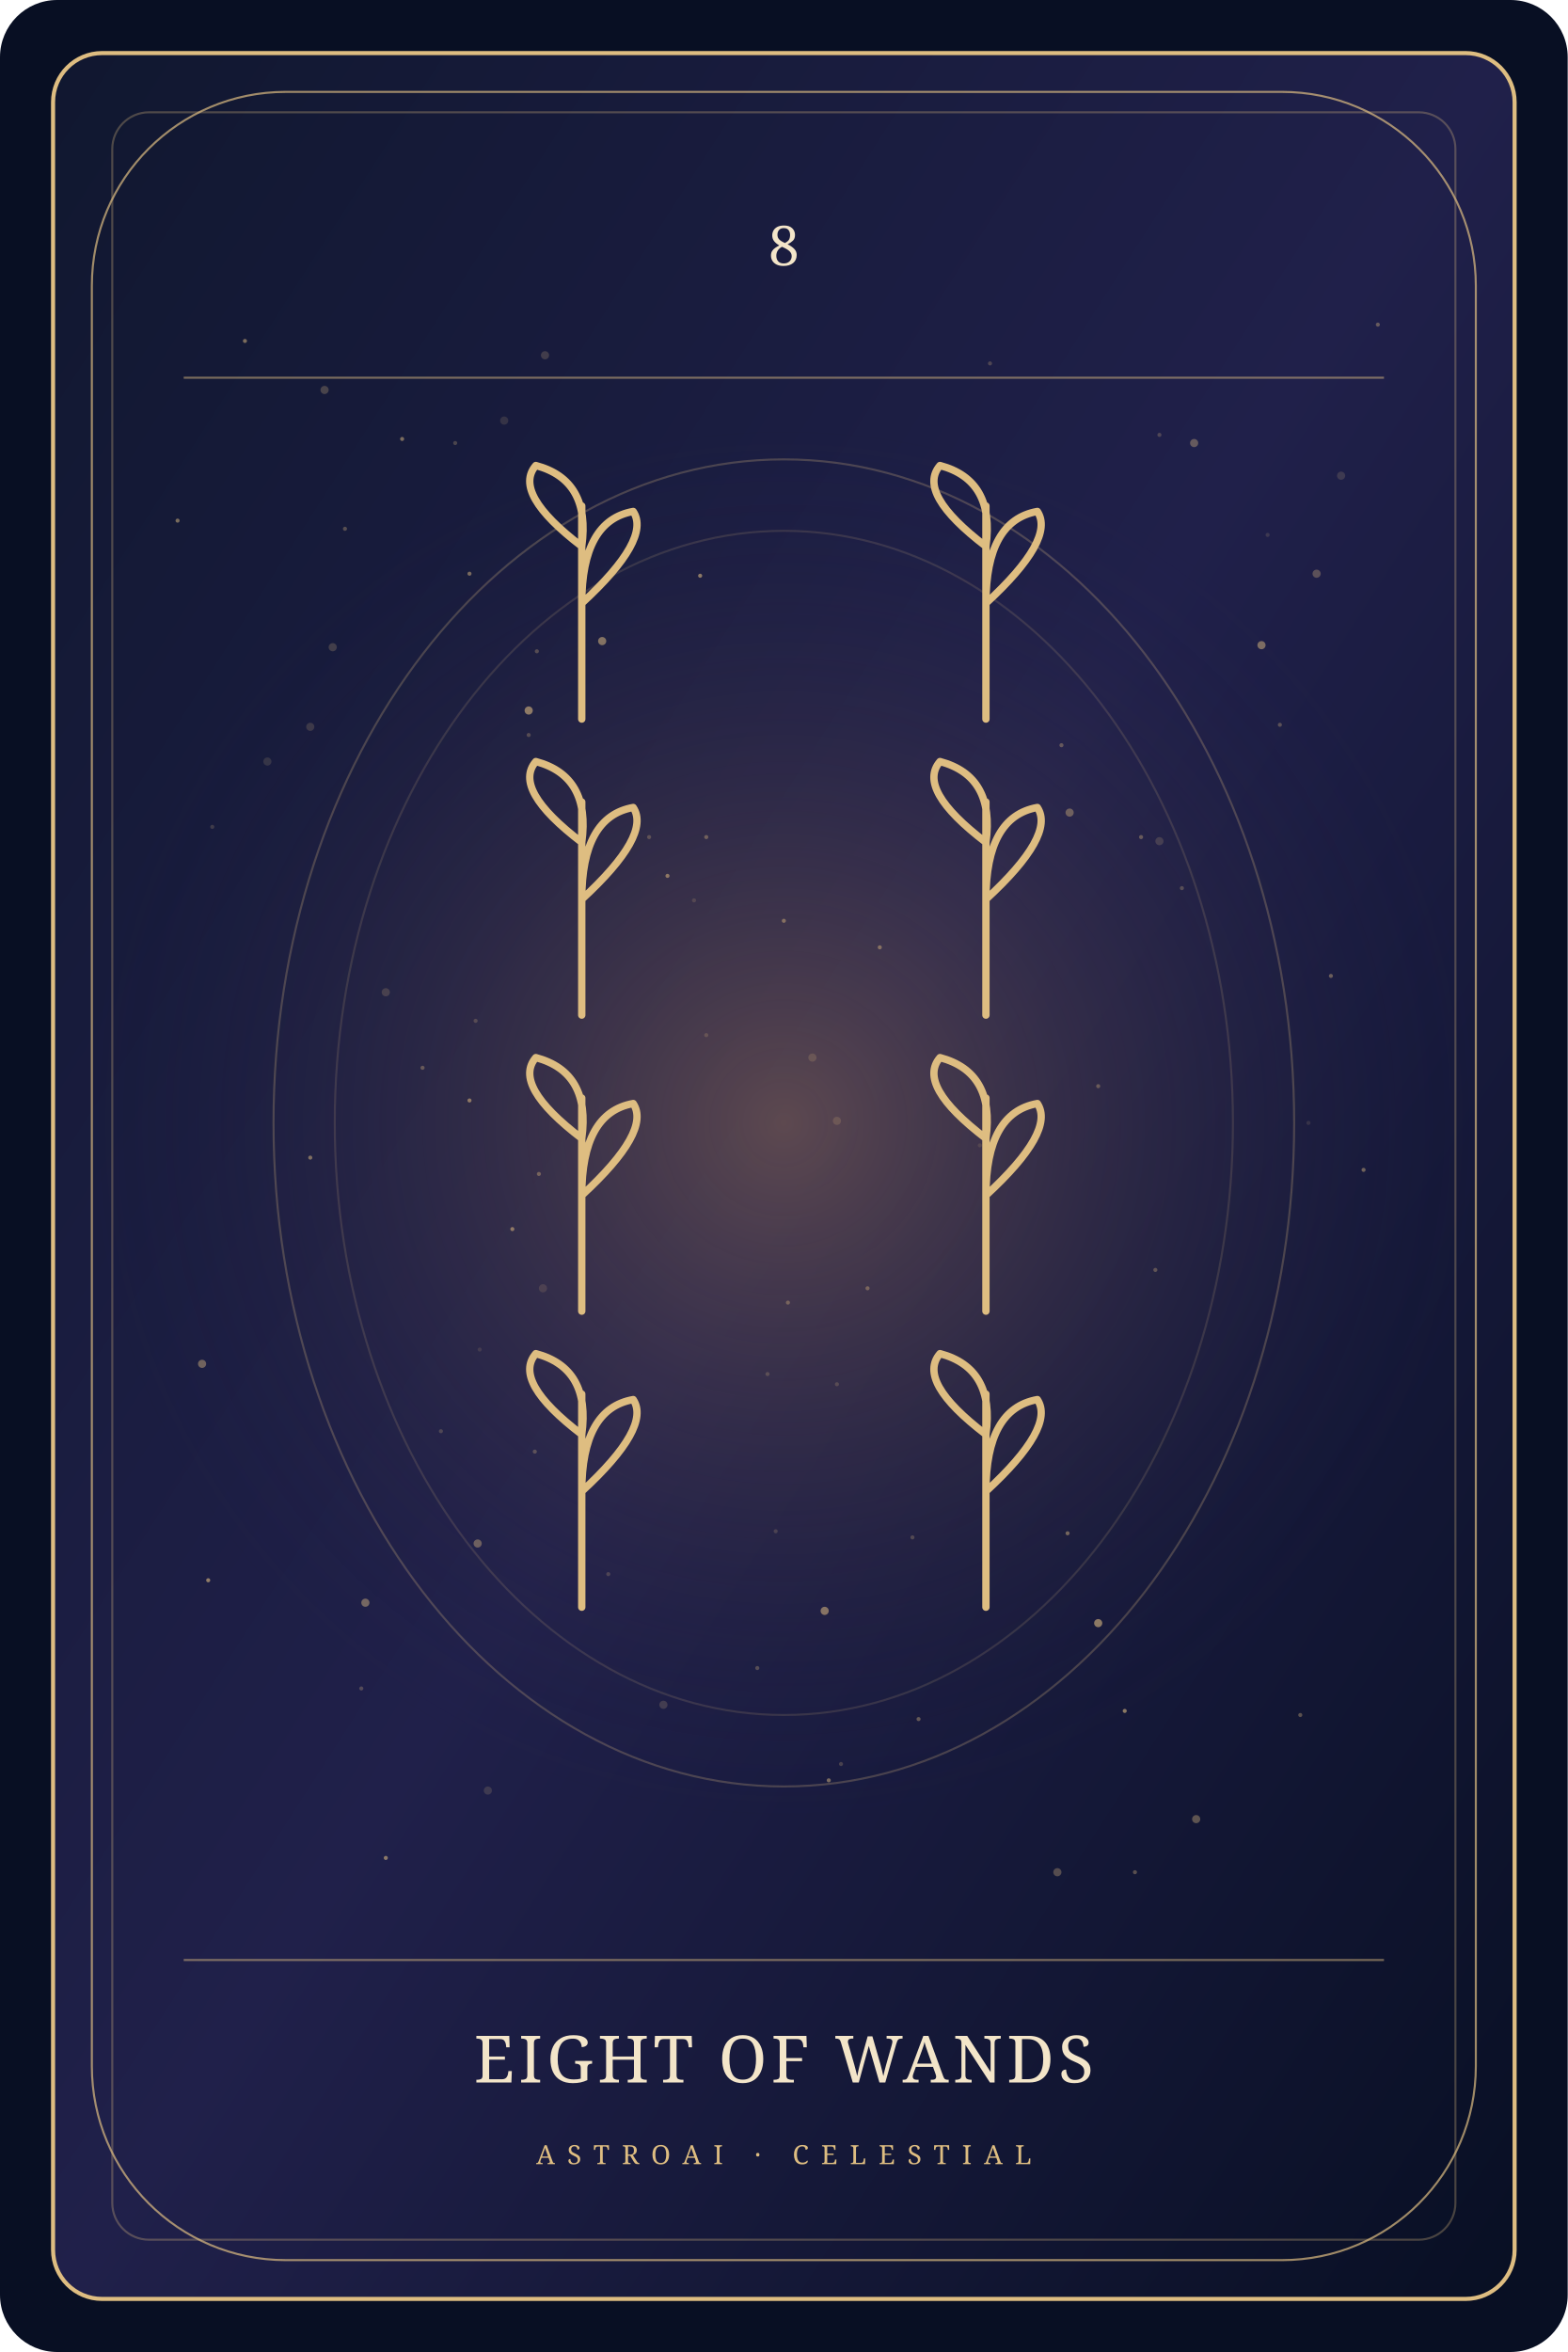
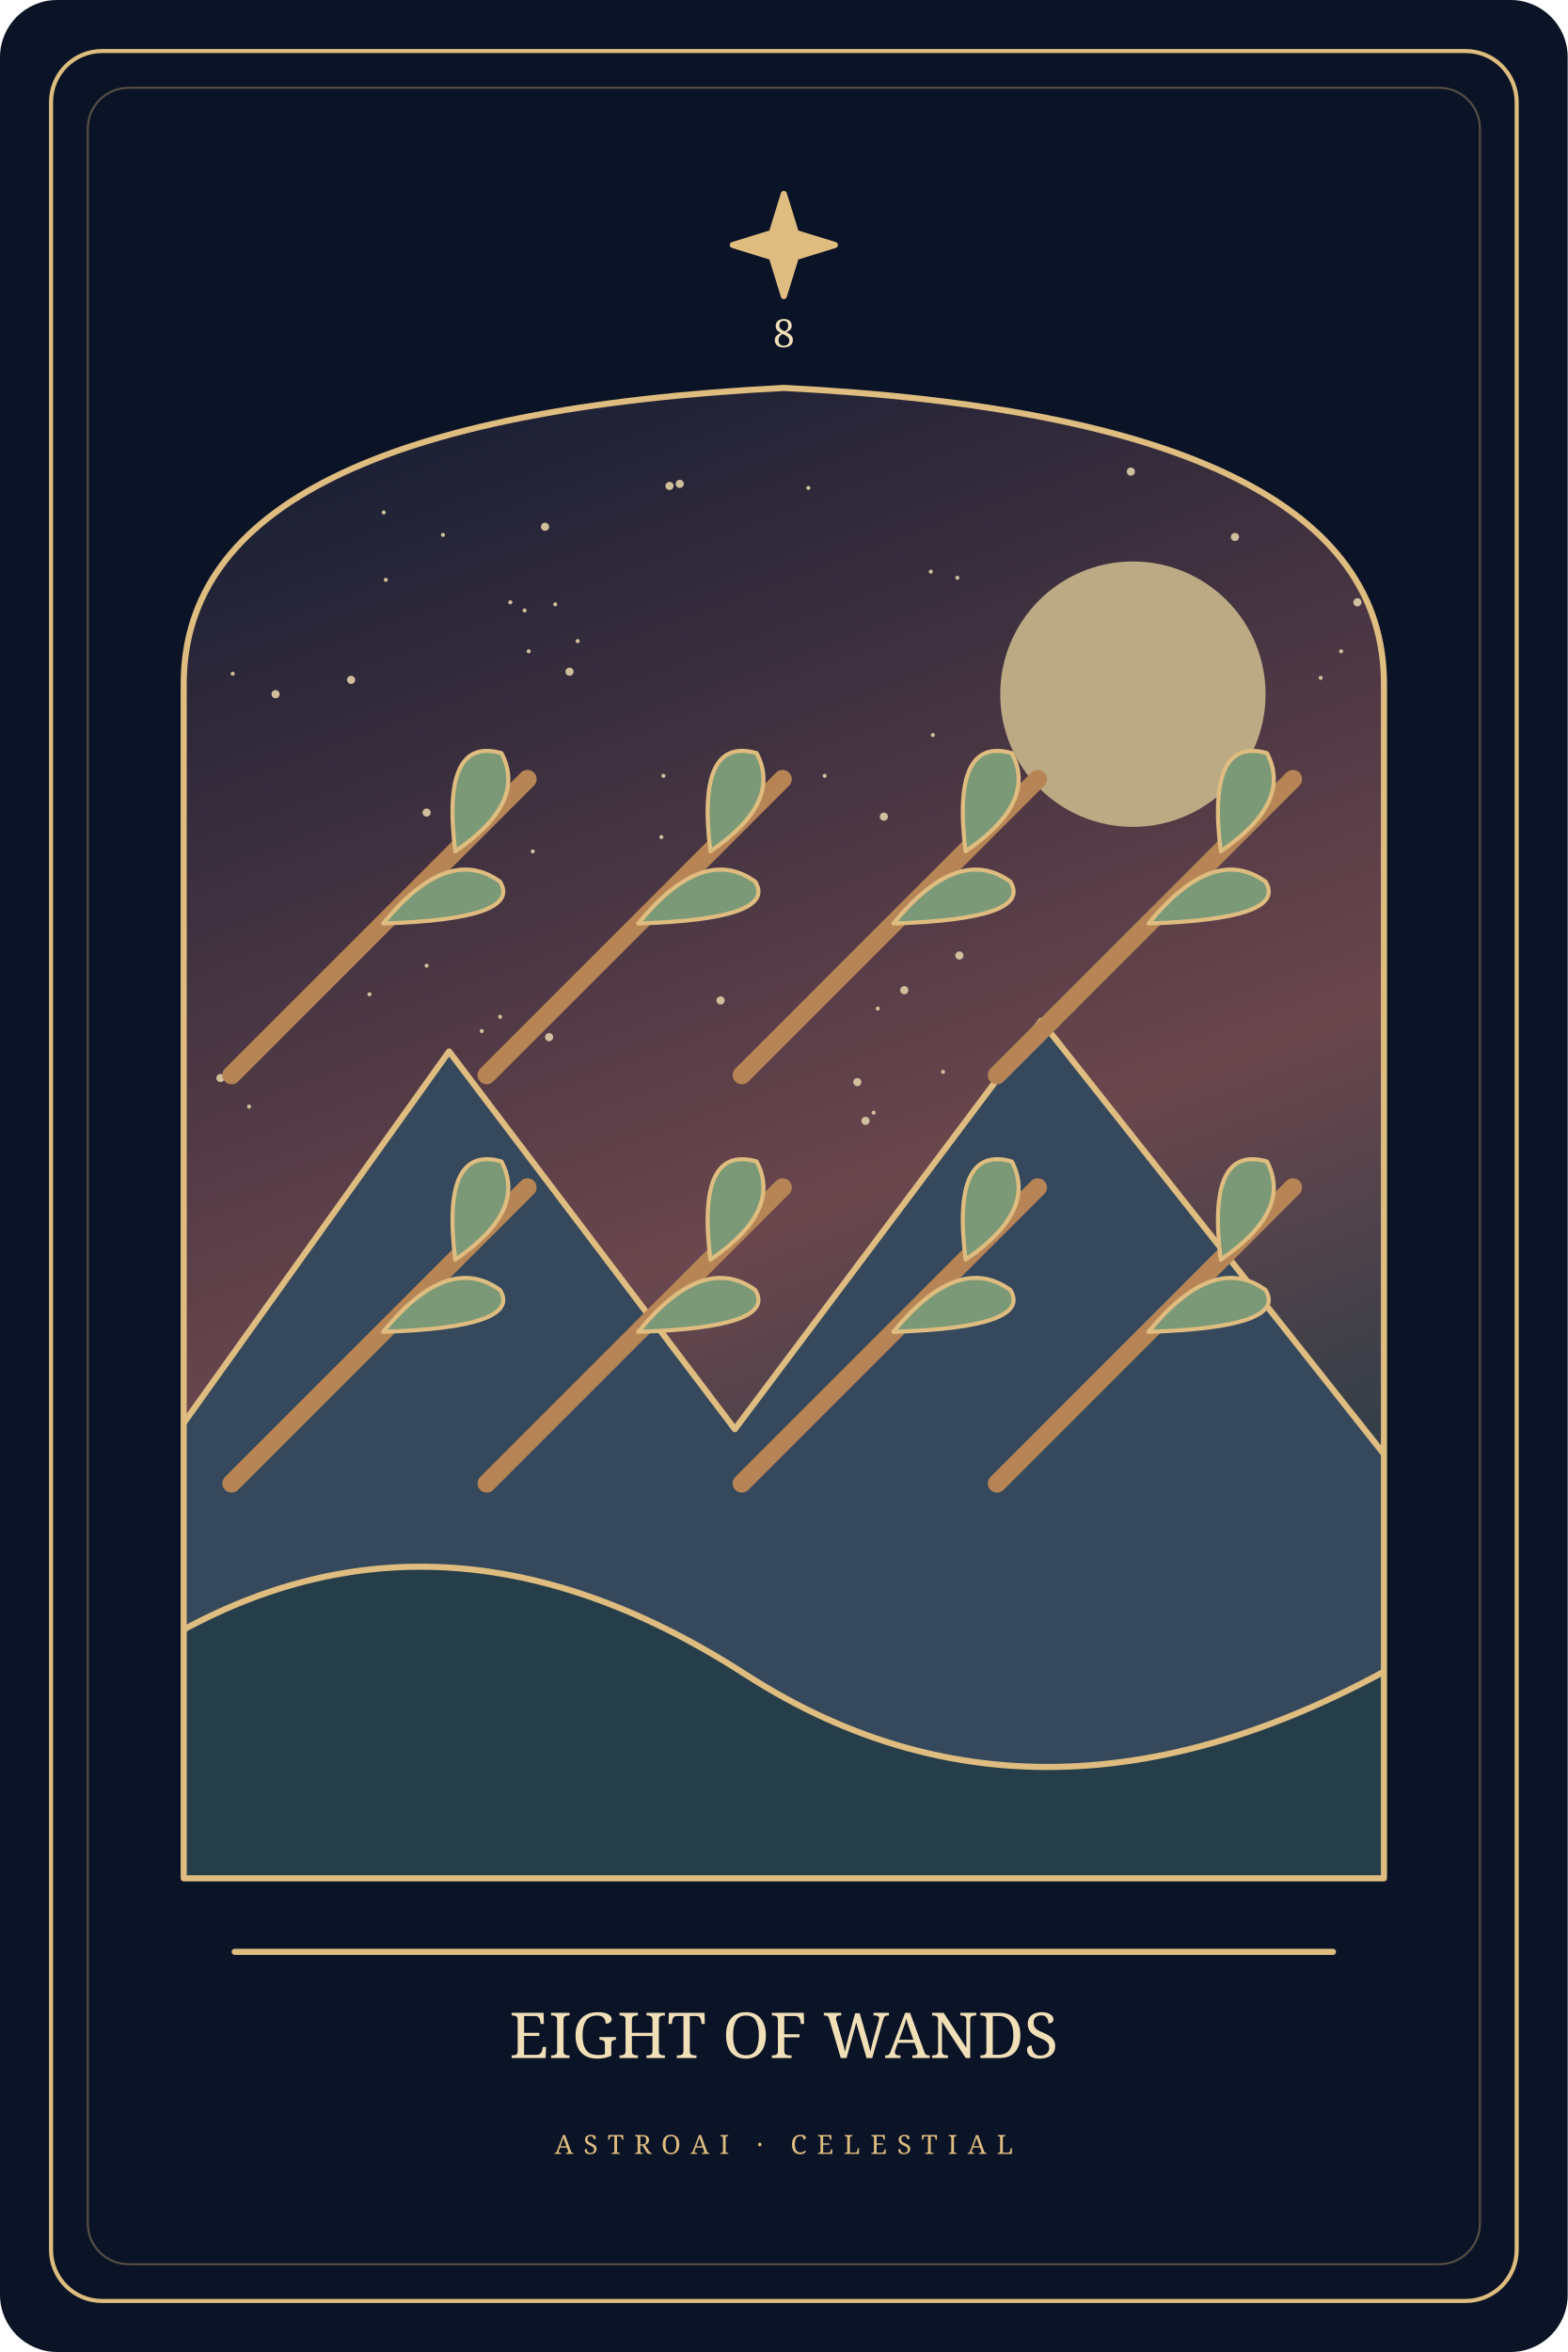
<svg xmlns="http://www.w3.org/2000/svg" width="768" height="1152" viewBox="0 0 768 1152" role="img" aria-label="Eight of Wands">
  <defs>
-     <linearGradient id="bg" x2="1" y2="1">
-       <stop stop-color="#10172f" />
-       <stop offset=".5" stop-color="#20204a" />
-       <stop offset="1" stop-color="#080f23" />
+     <linearGradient id="sky" x2=".3" y2="1">
+       <stop stop-color="#101a31" />
+       <stop offset=".65" stop-color="#6b464d" />
+       <stop offset="1" stop-color="#213c46" />
    </linearGradient>
-     <radialGradient id="halo">
-       <stop stop-color="#a77a57" stop-opacity=".45" />
-       <stop offset="1" stop-color="#20204a" stop-opacity="0" />
-     </radialGradient>
+     <linearGradient id="metal" x2="1" y2="1">
+       <stop stop-color="#f1dfb6" />
+       <stop offset="1" stop-color="#af8b51" />
+     </linearGradient>
+     <clipPath id="scene">
+       <path d="M90 920V335Q90 205 384 190Q678 205 678 335V920Z" />
+     </clipPath>
  </defs>
-   <rect width="768" height="1152" rx="28" fill="#080f23" />
-   <rect x="26" y="26" width="716" height="1100" rx="24" fill="url(#bg)" stroke="#debd81" stroke-width="2" />
-   <rect x="45" y="45" width="678" height="1062" rx="95" fill="none" stroke="#debd81" opacity=".7" />
-   <rect x="55" y="55" width="658" height="1042" rx="18" fill="none" stroke="#debd81" opacity=".3" />
-   <g fill="#debd81">
-     <circle cx="152" cy="356" r="2" opacity="0.19" />
-     <circle cx="556" cy="917" r="1" opacity="0.34" />
-     <circle cx="524" cy="398" r="2" opacity="0.45" />
-     <circle cx="104" cy="405" r="1" opacity="0.20" />
-     <circle cx="627" cy="355" r="1" opacity="0.33" />
-     <circle cx="234" cy="756" r="2" opacity="0.44" />
-     <circle cx="404" cy="789" r="2" opacity="0.60" />
-     <circle cx="645" cy="281" r="2" opacity="0.32" />
-     <circle cx="538" cy="795" r="2" opacity="0.62" />
-     <circle cx="637" cy="840" r="1" opacity="0.35" />
-     <circle cx="410" cy="678" r="1" opacity="0.26" />
-     <circle cx="131" cy="373" r="2" opacity="0.16" />
-     <circle cx="259" cy="348" r="2" opacity="0.65" />
-     <circle cx="621" cy="262" r="1" opacity="0.16" />
-     <circle cx="585" cy="217" r="2" opacity="0.37" />
-     <circle cx="189" cy="910" r="1" opacity="0.56" />
-     <circle cx="189" cy="486" r="2" opacity="0.23" />
-     <circle cx="177" cy="827" r="1" opacity="0.27" />
-     <circle cx="197" cy="215" r="1" opacity="0.50" />
-     <circle cx="230" cy="281" r="1" opacity="0.50" />
-     <circle cx="384" cy="451" r="1" opacity="0.56" />
-     <circle cx="216" cy="701" r="1" opacity="0.26" />
-     <circle cx="480" cy="561" r="1" opacity="0.17" />
-     <circle cx="169" cy="259" r="1" opacity="0.32" />
-     <circle cx="657" cy="233" r="2" opacity="0.17" />
-     <circle cx="163" cy="317" r="2" opacity="0.22" />
-     <circle cx="247" cy="206" r="2" opacity="0.15" />
-     <circle cx="652" cy="478" r="1" opacity="0.43" />
-     <circle cx="675" cy="159" r="1" opacity="0.37" />
-     <circle cx="485" cy="178" r="1" opacity="0.25" />
-     <circle cx="579" cy="435" r="1" opacity="0.31" />
-     <circle cx="179" cy="785" r="2" opacity="0.47" />
-     <circle cx="223" cy="217" r="1" opacity="0.26" />
-     <circle cx="263" cy="319" r="1" opacity="0.32" />
-     <circle cx="346" cy="410" r="1" opacity="0.44" />
-     <circle cx="450" cy="842" r="1" opacity="0.40" />
-     <circle cx="398" cy="518" r="2" opacity="0.23" />
-     <circle cx="295" cy="314" r="2" opacity="0.58" />
-     <circle cx="668" cy="573" r="1" opacity="0.47" />
-     <circle cx="102" cy="774" r="1" opacity="0.60" />
-     <circle cx="518" cy="917" r="2" opacity="0.32" />
-     <circle cx="99" cy="668" r="2" opacity="0.45" />
-     <circle cx="566" cy="622" r="1" opacity="0.37" />
-     <circle cx="371" cy="817" r="1" opacity="0.32" />
-     <circle cx="262" cy="711" r="1" opacity="0.34" />
-     <circle cx="230" cy="539" r="1" opacity="0.65" />
-     <circle cx="412" cy="864" r="1" opacity="0.24" />
-     <circle cx="568" cy="412" r="2" opacity="0.21" />
-     <circle cx="239" cy="877" r="2" opacity="0.17" />
-     <circle cx="267" cy="174" r="2" opacity="0.21" />
-     <circle cx="325" cy="835" r="2" opacity="0.21" />
-     <circle cx="431" cy="464" r="1" opacity="0.57" />
-     <circle cx="327" cy="429" r="1" opacity="0.65" />
-     <circle cx="425" cy="631" r="1" opacity="0.46" />
-     <circle cx="559" cy="410" r="1" opacity="0.41" />
-     <circle cx="159" cy="191" r="2" opacity="0.26" />
-     <circle cx="266" cy="631" r="2" opacity="0.18" />
-     <circle cx="523" cy="751" r="1" opacity="0.50" />
-     <circle cx="641" cy="550" r="1" opacity="0.15" />
-     <circle cx="152" cy="567" r="1" opacity="0.56" />
-     <circle cx="343" cy="282" r="1" opacity="0.62" />
-     <circle cx="233" cy="500" r="1" opacity="0.28" />
-     <circle cx="251" cy="602" r="1" opacity="0.65" />
-     <circle cx="568" cy="213" r="1" opacity="0.25" />
-     <circle cx="259" cy="360" r="1" opacity="0.31" />
-     <circle cx="120" cy="167" r="1" opacity="0.51" />
-     <circle cx="520" cy="365" r="1" opacity="0.39" />
-     <circle cx="346" cy="507" r="1" opacity="0.25" />
-     <circle cx="376" cy="673" r="1" opacity="0.27" />
-     <circle cx="380" cy="750" r="1" opacity="0.23" />
-     <circle cx="207" cy="523" r="1" opacity="0.40" />
-     <circle cx="87" cy="255" r="1" opacity="0.50" />
-     <circle cx="264" cy="575" r="1" opacity="0.46" />
-     <circle cx="410" cy="549" r="2" opacity="0.23" />
-     <circle cx="318" cy="410" r="1" opacity="0.33" />
-     <circle cx="386" cy="638" r="1" opacity="0.43" />
-     <circle cx="406" cy="872" r="1" opacity="0.50" />
-     <circle cx="235" cy="661" r="1" opacity="0.16" />
-     <circle cx="447" cy="753" r="1" opacity="0.29" />
-     <circle cx="586" cy="891" r="2" opacity="0.37" />
-     <circle cx="298" cy="771" r="1" opacity="0.25" />
-     <circle cx="340" cy="441" r="1" opacity="0.21" />
-     <circle cx="551" cy="838" r="1" opacity="0.59" />
-     <circle cx="538" cy="532" r="1" opacity="0.40" />
-     <circle cx="618" cy="316" r="2" opacity="0.50" />
-   </g>
-   <circle cx="384" cy="550" r="340" fill="url(#halo)" />
-   <g fill="none" stroke="#debd81">
-     <ellipse cx="384" cy="550" rx="250" ry="325" opacity=".25" />
-     <ellipse cx="384" cy="550" rx="220" ry="290" opacity=".15" />
-     <path d="M90 960H678M90 185H678" opacity=".5" />
-   </g>
-   <g fill="none" stroke="#debd81" stroke-width="4" stroke-linecap="round" stroke-linejoin="round">
-     <g transform="translate(285,300) scale(0.9)">
-       <path d="M0 -58V58M0 -36Q-38 -65 -25 -80Q5 -72 0 -36M0 -5Q38 -40 28 -55Q0 -50 0 -5" />
+   <rect width="768" height="1152" rx="28" fill="#0b1427" />
+   <rect x="25" y="25" width="718" height="1102" rx="25" fill="none" stroke="#dfbc7f" stroke-width="2" />
+   <rect x="43" y="43" width="682" height="1066" rx="20" fill="none" stroke="#dfbc7f" stroke-opacity=".35" />
+   <g clip-path="url(#scene)">
+     <rect x="85" y="185" width="600" height="740" fill="url(#sky)" />
+     <circle cx="172" cy="333" r="2" fill="#cfbf9c" stroke="none" stroke-width="2" />
+     <circle cx="181" cy="487" r="1" fill="#cfbf9c" stroke="none" stroke-width="2" />
+     <circle cx="220" cy="423" r="1" fill="#cfbf9c" stroke="none" stroke-width="2" />
+     <circle cx="353" cy="490" r="2" fill="#cfbf9c" stroke="none" stroke-width="2" />
+     <circle cx="396" cy="239" r="1" fill="#cfbf9c" stroke="none" stroke-width="2" />
+     <circle cx="456" cy="280" r="1" fill="#cfbf9c" stroke="none" stroke-width="2" />
+     <circle cx="647" cy="332" r="1" fill="#cfbf9c" stroke="none" stroke-width="2" />
+     <circle cx="469" cy="283" r="1" fill="#cfbf9c" stroke="none" stroke-width="2" />
+     <circle cx="424" cy="549" r="2" fill="#cfbf9c" stroke="none" stroke-width="2" />
+     <circle cx="665" cy="295" r="2" fill="#cfbf9c" stroke="none" stroke-width="2" />
+     <circle cx="462" cy="525" r="1" fill="#cfbf9c" stroke="none" stroke-width="2" />
+     <circle cx="657" cy="319" r="1" fill="#cfbf9c" stroke="none" stroke-width="2" />
+     <circle cx="430" cy="494" r="1" fill="#cfbf9c" stroke="none" stroke-width="2" />
+     <circle cx="324" cy="410" r="1" fill="#cfbf9c" stroke="none" stroke-width="2" />
+     <circle cx="328" cy="238" r="2" fill="#cfbf9c" stroke="none" stroke-width="2" />
+     <circle cx="279" cy="329" r="2" fill="#cfbf9c" stroke="none" stroke-width="2" />
+     <circle cx="245" cy="498" r="1" fill="#cfbf9c" stroke="none" stroke-width="2" />
+     <circle cx="333" cy="237" r="2" fill="#cfbf9c" stroke="none" stroke-width="2" />
+     <circle cx="605" cy="263" r="2" fill="#cfbf9c" stroke="none" stroke-width="2" />
+     <circle cx="554" cy="231" r="2" fill="#cfbf9c" stroke="none" stroke-width="2" />
+     <circle cx="209" cy="473" r="1" fill="#cfbf9c" stroke="none" stroke-width="2" />
+     <circle cx="209" cy="398" r="2" fill="#cfbf9c" stroke="none" stroke-width="2" />
+     <circle cx="259" cy="319" r="1" fill="#cfbf9c" stroke="none" stroke-width="2" />
+     <circle cx="557" cy="351" r="1" fill="#cfbf9c" stroke="none" stroke-width="2" />
+     <circle cx="217" cy="262" r="1" fill="#cfbf9c" stroke="none" stroke-width="2" />
+     <circle cx="250" cy="295" r="1" fill="#cfbf9c" stroke="none" stroke-width="2" />
+     <circle cx="404" cy="380" r="1" fill="#cfbf9c" stroke="none" stroke-width="2" />
+     <circle cx="236" cy="505" r="1" fill="#cfbf9c" stroke="none" stroke-width="2" />
+     <circle cx="325" cy="380" r="1" fill="#cfbf9c" stroke="none" stroke-width="2" />
+     <circle cx="516" cy="292" r="1" fill="#cfbf9c" stroke="none" stroke-width="2" />
+     <circle cx="189" cy="284" r="1" fill="#cfbf9c" stroke="none" stroke-width="2" />
+     <circle cx="443" cy="485" r="2" fill="#cfbf9c" stroke="none" stroke-width="2" />
+     <circle cx="188" cy="251" r="1" fill="#cfbf9c" stroke="none" stroke-width="2" />
+     <circle cx="272" cy="296" r="1" fill="#cfbf9c" stroke="none" stroke-width="2" />
+     <circle cx="267" cy="258" r="2" fill="#cfbf9c" stroke="none" stroke-width="2" />
+     <circle cx="108" cy="528" r="2" fill="#cfbf9c" stroke="none" stroke-width="2" />
+     <circle cx="433" cy="400" r="2" fill="#cfbf9c" stroke="none" stroke-width="2" />
+     <circle cx="114" cy="330" r="1" fill="#cfbf9c" stroke="none" stroke-width="2" />
+     <circle cx="603" cy="430" r="1" fill="#cfbf9c" stroke="none" stroke-width="2" />
+     <circle cx="557" cy="327" r="1" fill="#cfbf9c" stroke="none" stroke-width="2" />
+     <circle cx="599" cy="372" r="1" fill="#cfbf9c" stroke="none" stroke-width="2" />
+     <circle cx="428" cy="545" r="1" fill="#cfbf9c" stroke="none" stroke-width="2" />
+     <circle cx="257" cy="299" r="1" fill="#cfbf9c" stroke="none" stroke-width="2" />
+     <circle cx="135" cy="340" r="2" fill="#cfbf9c" stroke="none" stroke-width="2" />
+     <circle cx="283" cy="314" r="1" fill="#cfbf9c" stroke="none" stroke-width="2" />
+     <circle cx="457" cy="360" r="1" fill="#cfbf9c" stroke="none" stroke-width="2" />
+     <circle cx="420" cy="530" r="2" fill="#cfbf9c" stroke="none" stroke-width="2" />
+     <circle cx="470" cy="468" r="2" fill="#cfbf9c" stroke="none" stroke-width="2" />
+     <circle cx="506" cy="386" r="1" fill="#cfbf9c" stroke="none" stroke-width="2" />
+     <circle cx="261" cy="417" r="1" fill="#cfbf9c" stroke="none" stroke-width="2" />
+     <circle cx="269" cy="508" r="2" fill="#cfbf9c" stroke="none" stroke-width="2" />
+     <circle cx="528" cy="305" r="2" fill="#cfbf9c" stroke="none" stroke-width="2" />
+     <circle cx="122" cy="542" r="1" fill="#cfbf9c" stroke="none" stroke-width="2" />
+     <circle cx="538" cy="541" r="1" fill="#cfbf9c" stroke="none" stroke-width="2" />
+     <circle cx="555" cy="340" r="65" fill="#bbaa83" stroke="none" stroke-width="2" />
+     <path d="M70 725L220 515L360 700L510 500L700 740V930H70Z" fill="#35485c" stroke="#dfbc7f" stroke-width="3" stroke-linecap="round" stroke-linejoin="round" />
+     <path d="M70 810Q210 720 365 820T710 800V950H70Z" fill="#263e49" stroke="#dfbc7f" stroke-width="3" stroke-linecap="round" stroke-linejoin="round" />
+     <g transform="translate(170 470) rotate(45)">
+       <path d="M0 -125L0 80" fill="none" stroke="#b78555" stroke-width="9" stroke-linecap="round" stroke-linejoin="round" />
+       <path d="M0 -75Q-45 -110 -18 -125Q8 -117 0 -75M0 -25Q47 -75 26 -80Q-5 -75 0 -25" fill="#7b9977" stroke="#dfbc7f" stroke-width="2" stroke-linecap="round" stroke-linejoin="round" />
    </g>
-     <g transform="translate(483,300) scale(0.9)">
-       <path d="M0 -58V58M0 -36Q-38 -65 -25 -80Q5 -72 0 -36M0 -5Q38 -40 28 -55Q0 -50 0 -5" />
+     <g transform="translate(295 470) rotate(45)">
+       <path d="M0 -125L0 80" fill="none" stroke="#b78555" stroke-width="9" stroke-linecap="round" stroke-linejoin="round" />
+       <path d="M0 -75Q-45 -110 -18 -125Q8 -117 0 -75M0 -25Q47 -75 26 -80Q-5 -75 0 -25" fill="#7b9977" stroke="#dfbc7f" stroke-width="2" stroke-linecap="round" stroke-linejoin="round" />
    </g>
-     <g transform="translate(285,445) scale(0.9)">
-       <path d="M0 -58V58M0 -36Q-38 -65 -25 -80Q5 -72 0 -36M0 -5Q38 -40 28 -55Q0 -50 0 -5" />
+     <g transform="translate(420 470) rotate(45)">
+       <path d="M0 -125L0 80" fill="none" stroke="#b78555" stroke-width="9" stroke-linecap="round" stroke-linejoin="round" />
+       <path d="M0 -75Q-45 -110 -18 -125Q8 -117 0 -75M0 -25Q47 -75 26 -80Q-5 -75 0 -25" fill="#7b9977" stroke="#dfbc7f" stroke-width="2" stroke-linecap="round" stroke-linejoin="round" />
    </g>
-     <g transform="translate(483,445) scale(0.9)">
-       <path d="M0 -58V58M0 -36Q-38 -65 -25 -80Q5 -72 0 -36M0 -5Q38 -40 28 -55Q0 -50 0 -5" />
+     <g transform="translate(545 470) rotate(45)">
+       <path d="M0 -125L0 80" fill="none" stroke="#b78555" stroke-width="9" stroke-linecap="round" stroke-linejoin="round" />
+       <path d="M0 -75Q-45 -110 -18 -125Q8 -117 0 -75M0 -25Q47 -75 26 -80Q-5 -75 0 -25" fill="#7b9977" stroke="#dfbc7f" stroke-width="2" stroke-linecap="round" stroke-linejoin="round" />
    </g>
-     <g transform="translate(285,590) scale(0.9)">
-       <path d="M0 -58V58M0 -36Q-38 -65 -25 -80Q5 -72 0 -36M0 -5Q38 -40 28 -55Q0 -50 0 -5" />
+     <g transform="translate(170 670) rotate(45)">
+       <path d="M0 -125L0 80" fill="none" stroke="#b78555" stroke-width="9" stroke-linecap="round" stroke-linejoin="round" />
+       <path d="M0 -75Q-45 -110 -18 -125Q8 -117 0 -75M0 -25Q47 -75 26 -80Q-5 -75 0 -25" fill="#7b9977" stroke="#dfbc7f" stroke-width="2" stroke-linecap="round" stroke-linejoin="round" />
    </g>
-     <g transform="translate(483,590) scale(0.9)">
-       <path d="M0 -58V58M0 -36Q-38 -65 -25 -80Q5 -72 0 -36M0 -5Q38 -40 28 -55Q0 -50 0 -5" />
+     <g transform="translate(295 670) rotate(45)">
+       <path d="M0 -125L0 80" fill="none" stroke="#b78555" stroke-width="9" stroke-linecap="round" stroke-linejoin="round" />
+       <path d="M0 -75Q-45 -110 -18 -125Q8 -117 0 -75M0 -25Q47 -75 26 -80Q-5 -75 0 -25" fill="#7b9977" stroke="#dfbc7f" stroke-width="2" stroke-linecap="round" stroke-linejoin="round" />
    </g>
-     <g transform="translate(285,735) scale(0.9)">
-       <path d="M0 -58V58M0 -36Q-38 -65 -25 -80Q5 -72 0 -36M0 -5Q38 -40 28 -55Q0 -50 0 -5" />
+     <g transform="translate(420 670) rotate(45)">
+       <path d="M0 -125L0 80" fill="none" stroke="#b78555" stroke-width="9" stroke-linecap="round" stroke-linejoin="round" />
+       <path d="M0 -75Q-45 -110 -18 -125Q8 -117 0 -75M0 -25Q47 -75 26 -80Q-5 -75 0 -25" fill="#7b9977" stroke="#dfbc7f" stroke-width="2" stroke-linecap="round" stroke-linejoin="round" />
    </g>
-     <g transform="translate(483,735) scale(0.9)">
-       <path d="M0 -58V58M0 -36Q-38 -65 -25 -80Q5 -72 0 -36M0 -5Q38 -40 28 -55Q0 -50 0 -5" />
+     <g transform="translate(545 670) rotate(45)">
+       <path d="M0 -125L0 80" fill="none" stroke="#b78555" stroke-width="9" stroke-linecap="round" stroke-linejoin="round" />
+       <path d="M0 -75Q-45 -110 -18 -125Q8 -117 0 -75M0 -25Q47 -75 26 -80Q-5 -75 0 -25" fill="#7b9977" stroke="#dfbc7f" stroke-width="2" stroke-linecap="round" stroke-linejoin="round" />
    </g>
  </g>
-   <g fill="#f3e5c9" text-anchor="middle" font-family="Georgia,serif">
-     <text x="384" y="130" font-size="27" letter-spacing="8">8</text>
-     <text x="384" y="1020" font-size="32" letter-spacing="2">EIGHT OF WANDS</text>
-     <text x="384" y="1060" font-size="13" letter-spacing="6" fill="#debd81">ASTROAI · CELESTIAL</text>
+   <path d="M90 920V335Q90 205 384 190Q678 205 678 335V920Z" fill="none" stroke="#dfbc7f" stroke-width="3" stroke-linecap="round" stroke-linejoin="round" />
+   <path d="M384.0,95.0 389.9,114.1 409.0,120.0 389.9,125.9 384.0,145.0 378.1,125.9 359.0,120.0 378.1,114.1Z" fill="#dfbc7f" stroke="#dfbc7f" stroke-width="3" stroke-linecap="round" stroke-linejoin="round" />
+   <path d="M115 956L653 956" fill="none" stroke="#dfbc7f" stroke-width="3" stroke-linecap="round" stroke-linejoin="round" />
+   <g text-anchor="middle" fill="#f1dfb8" font-family="Georgia,serif">
+     <text x="384" y="170" font-size="19" letter-spacing="5">8</text>
+     <text x="384" y="1008" font-size="31">EIGHT OF WANDS</text>
+     <text x="384" y="1055" font-size="13" letter-spacing="5" fill="#dfbc7f">ASTROAI · CELESTIAL</text>
  </g>
</svg>
